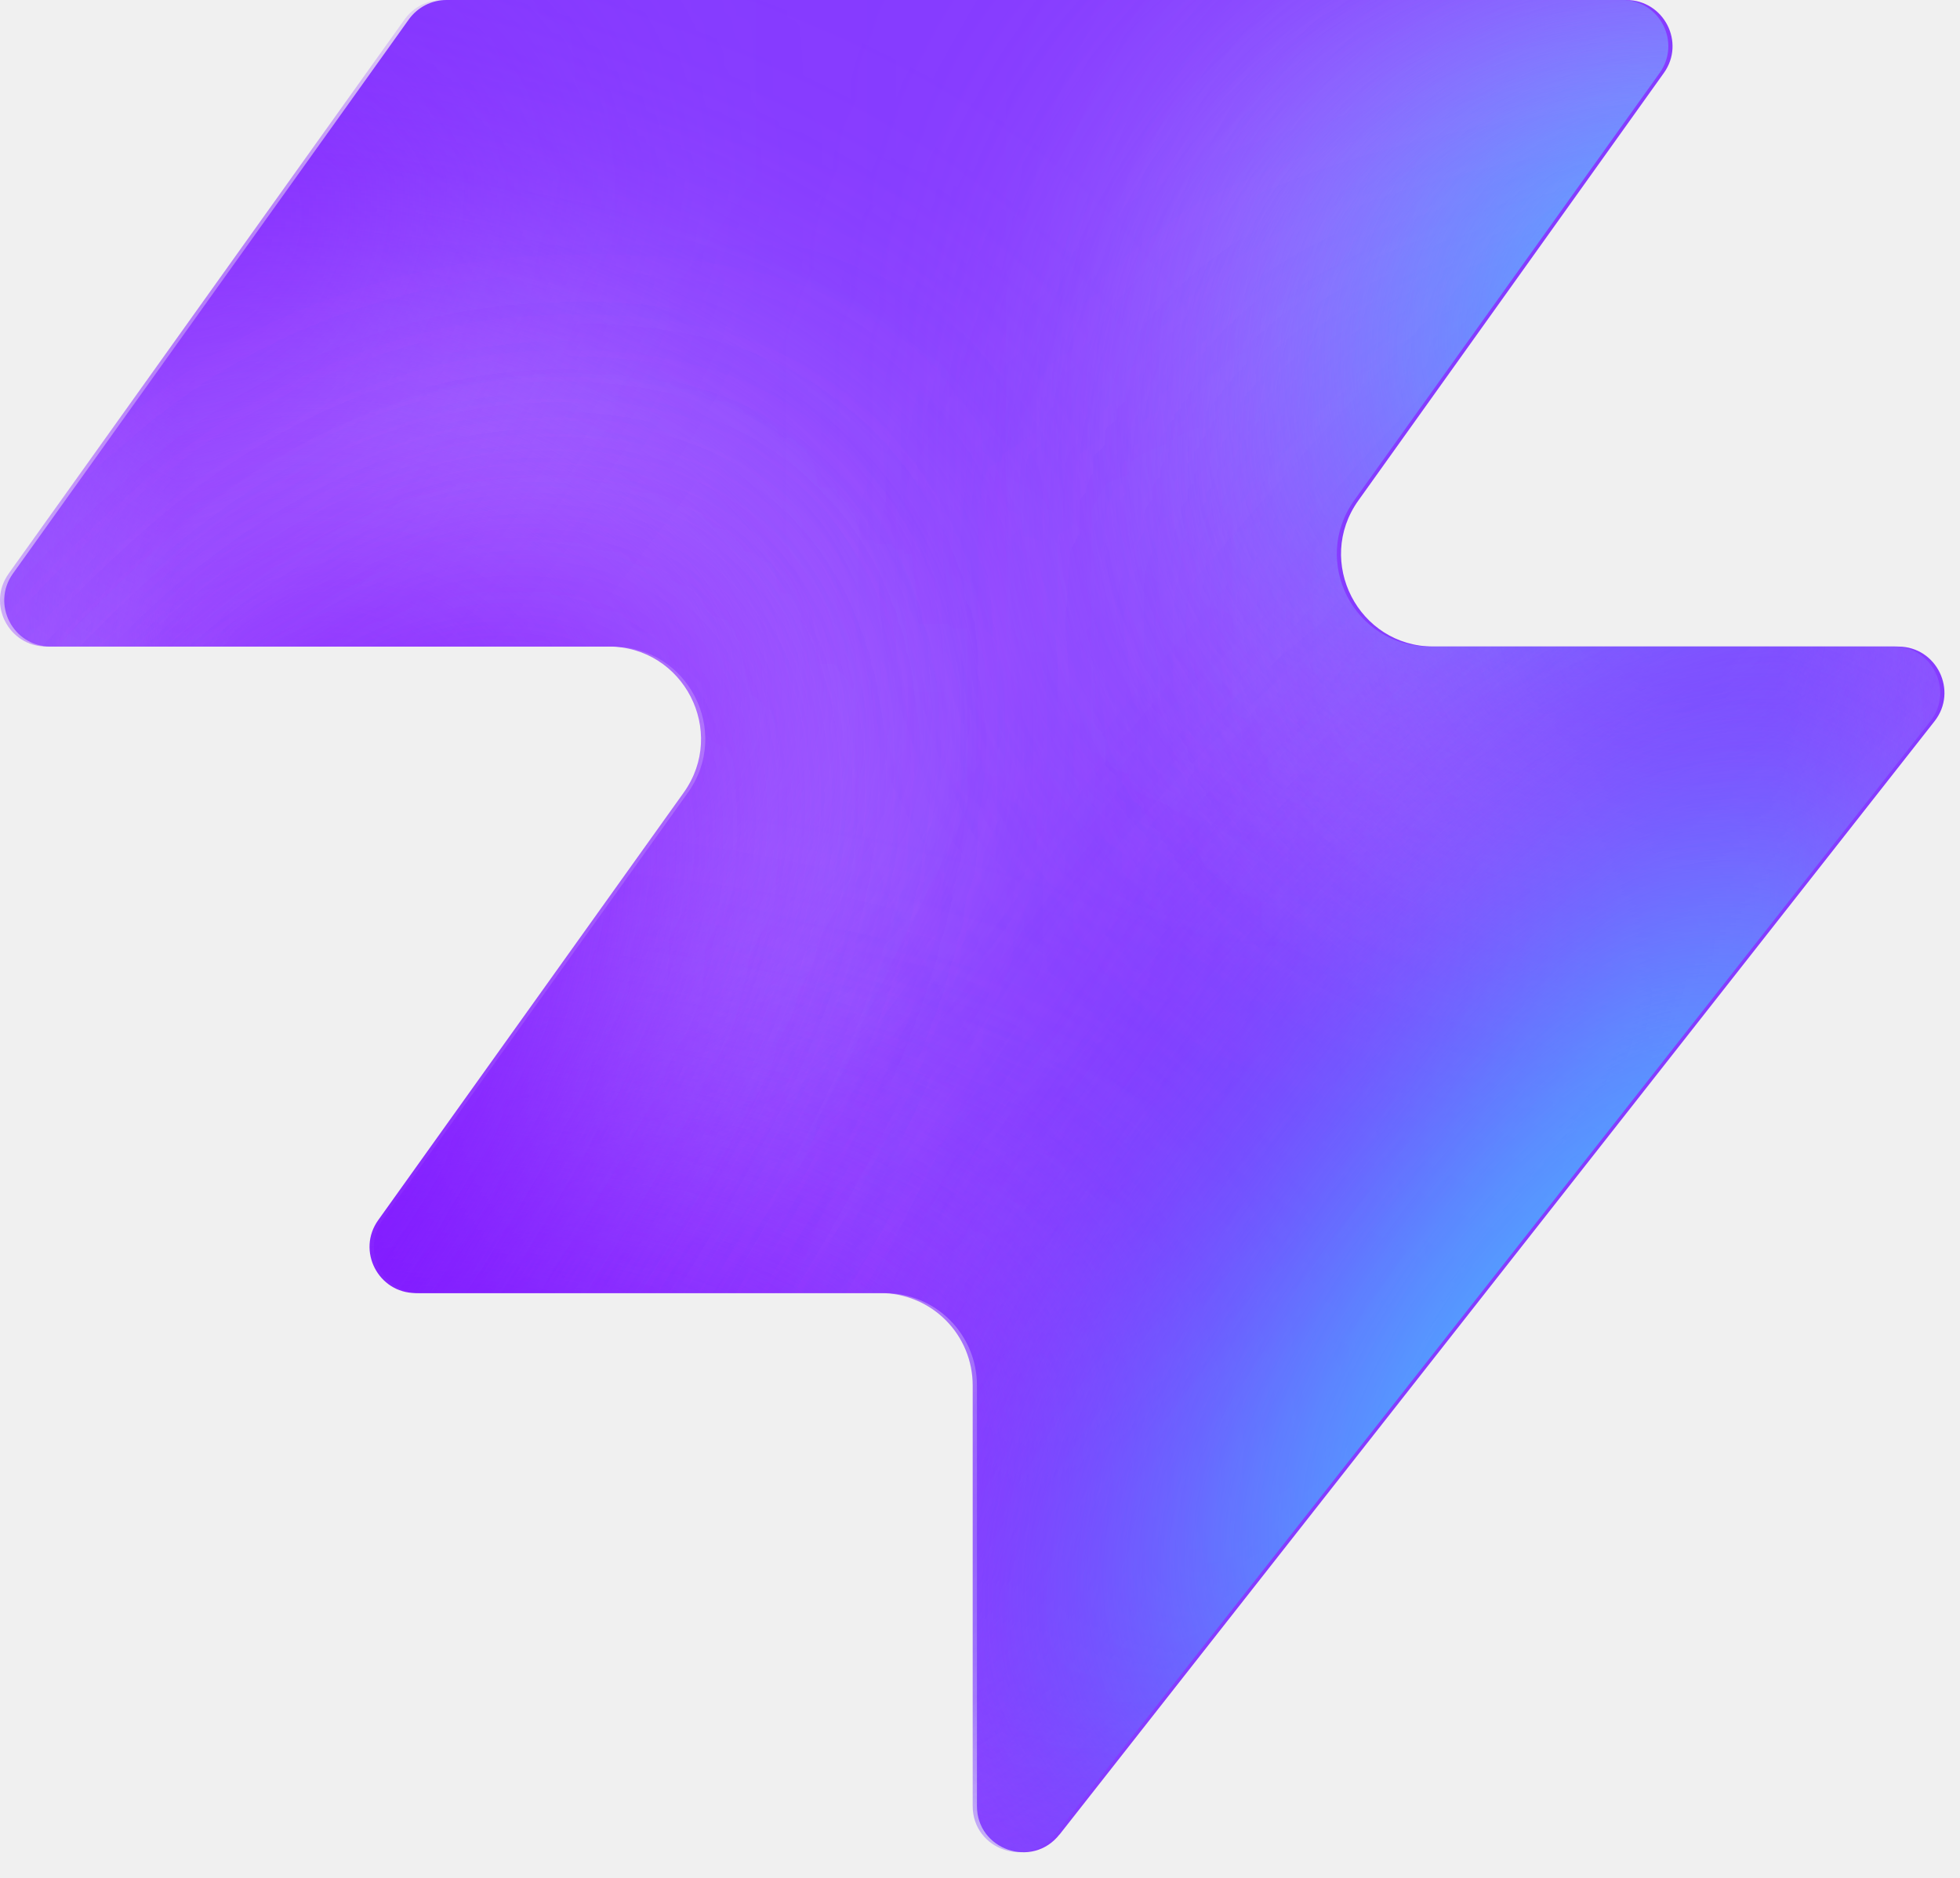
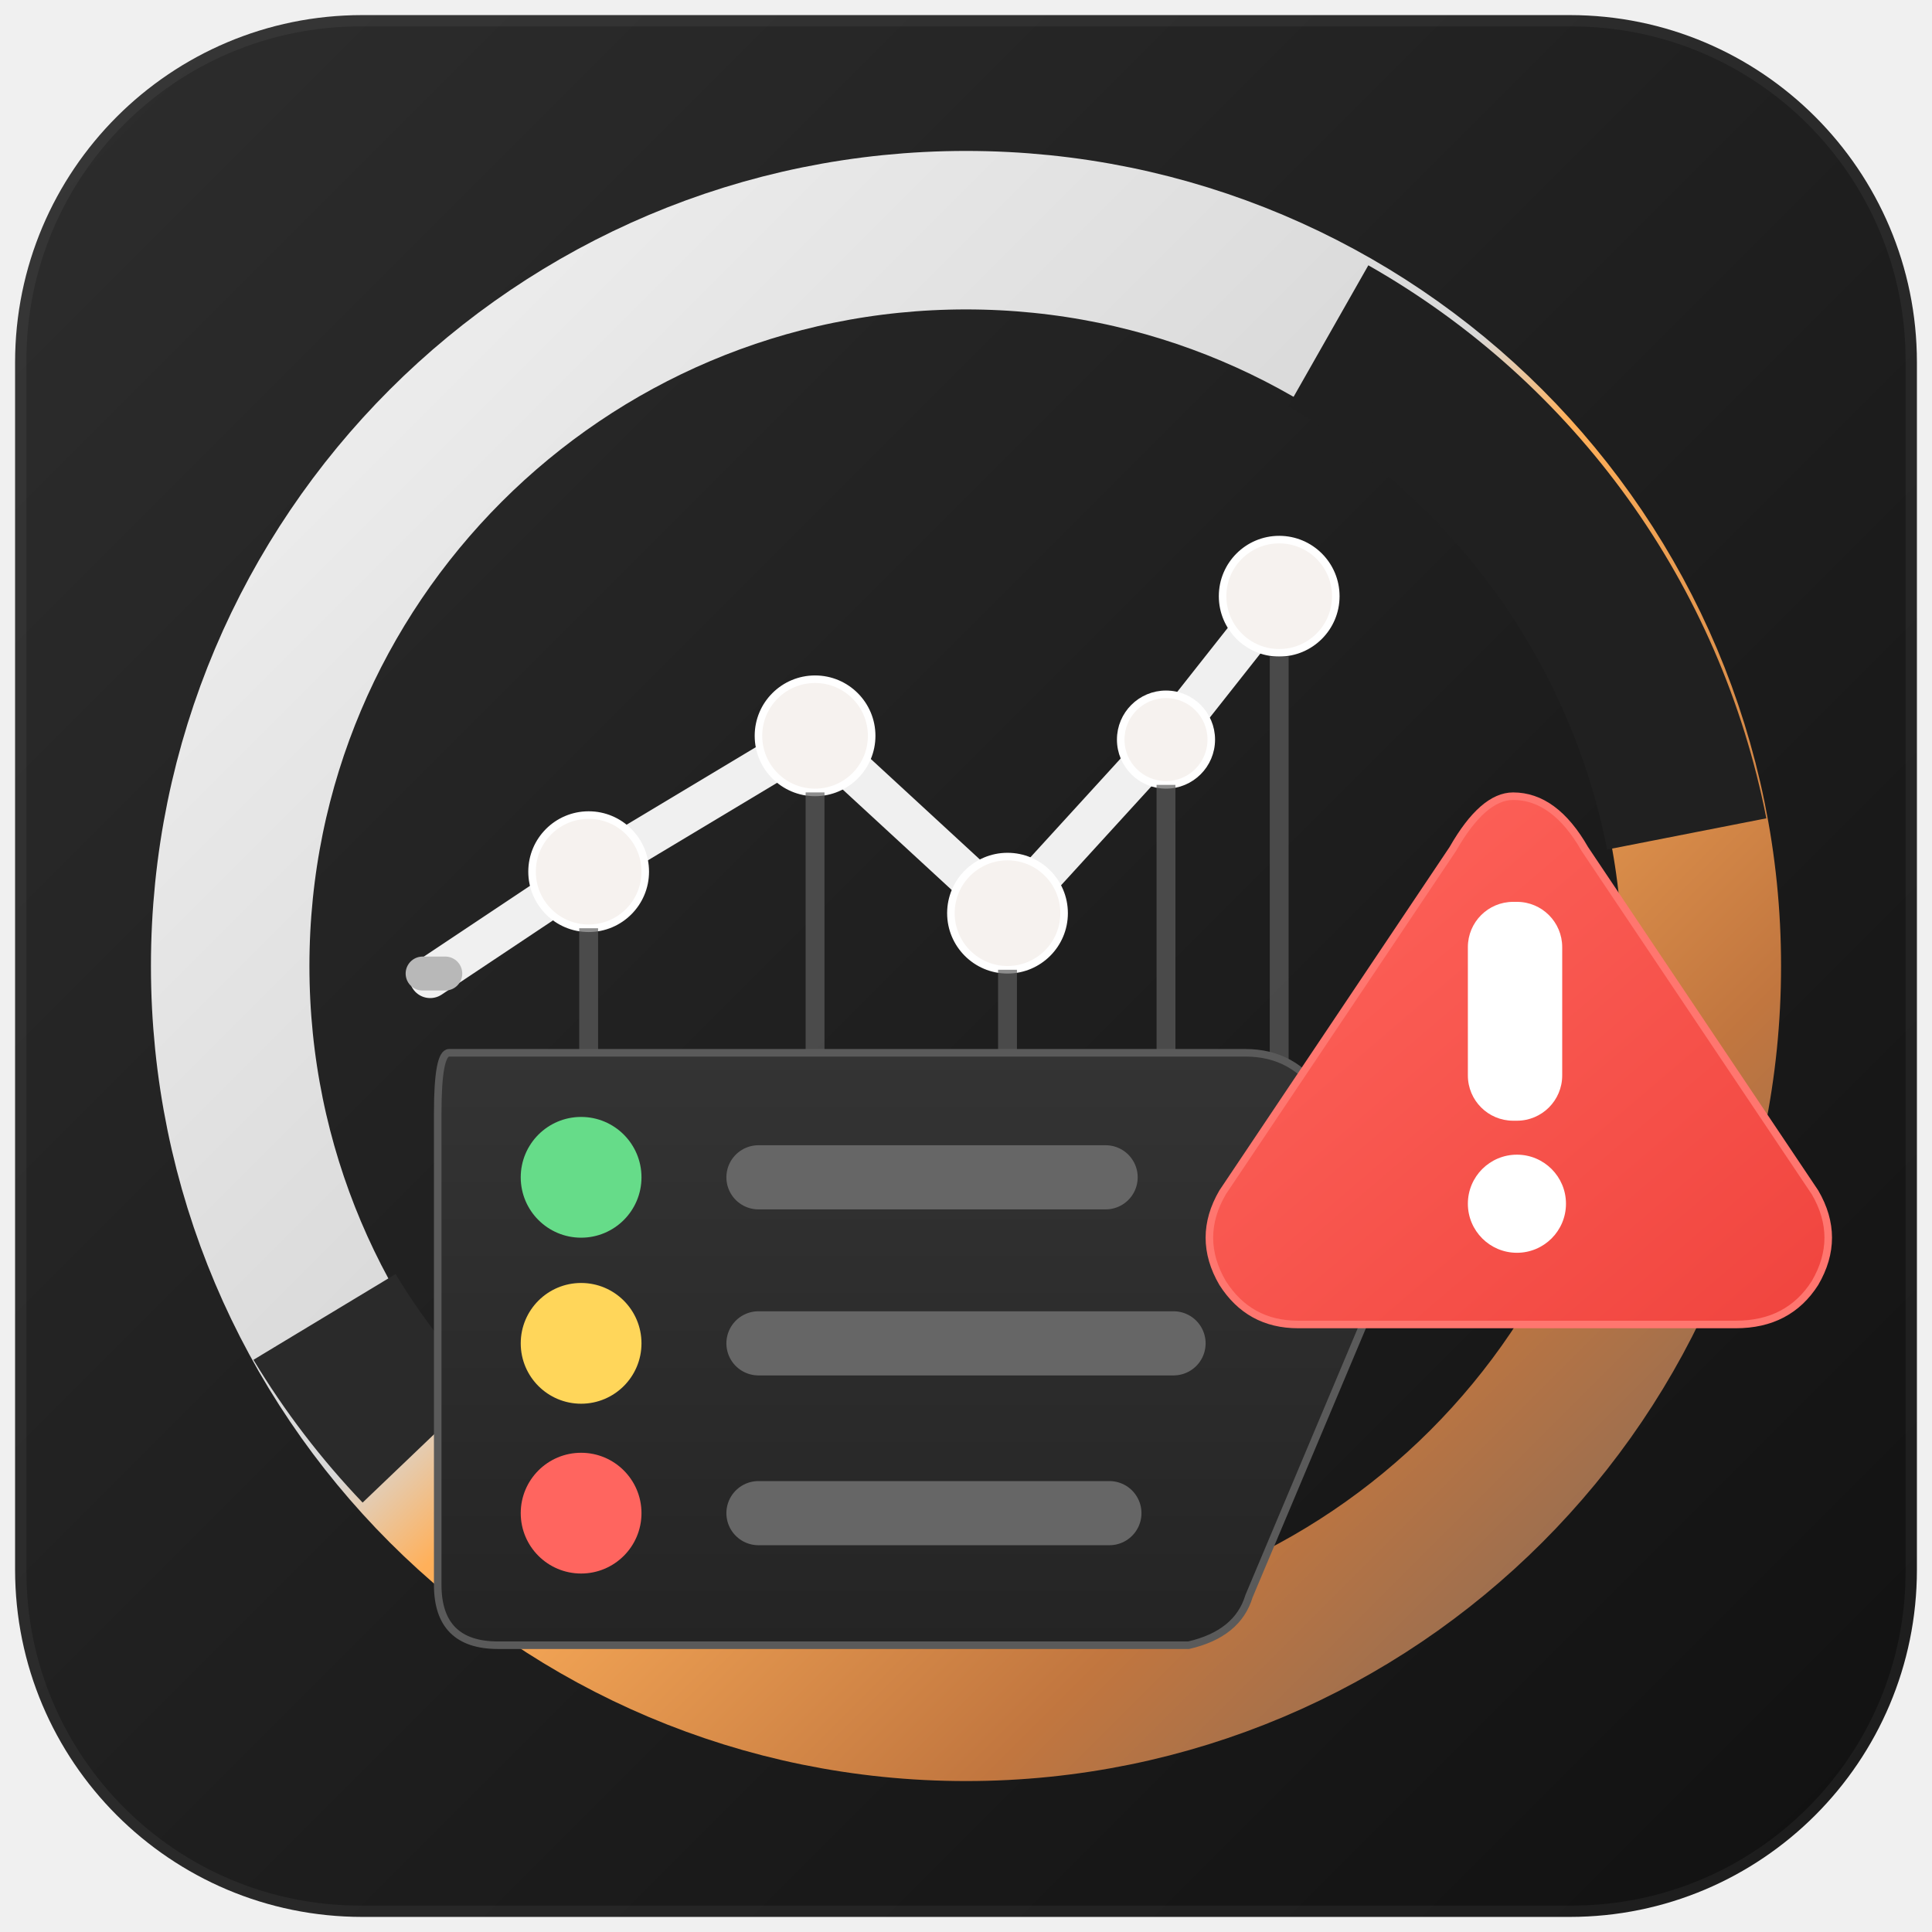
- <svg xmlns="http://www.w3.org/2000/svg" width="48" height="46" fill="none" viewBox="0 0 48 46">
-   <path fill="#863bff" d="M25.946 44.938c-.664.845-2.021.375-2.021-.698V33.937a2.26 2.26 0 0 0-2.262-2.262H10.287c-.92 0-1.456-1.04-.92-1.788l7.48-10.471c1.07-1.497 0-3.578-1.842-3.578H1.237c-.92 0-1.456-1.04-.92-1.788L10.013.474c.214-.297.556-.474.92-.474h28.894c.92 0 1.456 1.04.92 1.788l-7.48 10.471c-1.07 1.498 0 3.579 1.842 3.579h11.377c.943 0 1.473 1.088.89 1.83L25.947 44.94z" style="fill:#863bff;fill:color(display-p3 .525 .23 1);fill-opacity:1" />
-   <mask id="a" width="48" height="46" x="0" y="0" maskUnits="userSpaceOnUse" style="mask-type:alpha">
-     <path fill="#000" d="M25.842 44.938c-.664.844-2.021.375-2.021-.698V33.937a2.26 2.26 0 0 0-2.262-2.262H10.183c-.92 0-1.456-1.04-.92-1.788l7.48-10.471c1.07-1.498 0-3.579-1.842-3.579H1.133c-.92 0-1.456-1.04-.92-1.787L9.91.473c.214-.297.556-.474.92-.474h28.894c.92 0 1.456 1.04.92 1.788l-7.48 10.471c-1.07 1.498 0 3.578 1.842 3.578h11.377c.943 0 1.473 1.088.89 1.832L25.843 44.94z" style="fill:#000;fill-opacity:1" />
-   </mask>
-   <g mask="url(#a)">
-     <g filter="url(#b)">
-       <ellipse cx="5.508" cy="14.704" fill="#ede6ff" rx="5.508" ry="14.704" style="fill:#ede6ff;fill:color(display-p3 .927 .903 1);fill-opacity:1" transform="matrix(.00324 1 1 -.00324 -4.47 31.516)" />
+ <svg xmlns="http://www.w3.org/2000/svg" width="512" height="512" viewBox="0 0 512 512" role="img" aria-labelledby="title desc">
+   <defs>
+     <linearGradient id="bg" x1="0" y1="0" x2="1" y2="1">
+       <stop offset="0" stop-color="#2d2d2d" />
+       <stop offset="1" stop-color="#111111" />
+     </linearGradient>
+     <linearGradient id="ring" x1="0" y1="0" x2="1" y2="1">
+       <stop offset="0" stop-color="#f2f2f2" />
+       <stop offset="0.46" stop-color="#d8d8d8" />
+       <stop offset="0.52" stop-color="#ffb05a" />
+       <stop offset="0.78" stop-color="#c1763f" />
+       <stop offset="1" stop-color="#7b685e" />
+     </linearGradient>
+     <linearGradient id="panel" x1="0" y1="0" x2="0" y2="1">
+       <stop offset="0" stop-color="#343434" />
+       <stop offset="1" stop-color="#242424" />
+     </linearGradient>
+     <linearGradient id="warn" x1="0" y1="0" x2="1" y2="1">
+       <stop offset="0" stop-color="#ff665d" />
+       <stop offset="1" stop-color="#f0443e" />
+     </linearGradient>
+   </defs>
+   <rect x="4" y="4" width="504" height="504" rx="92" fill="url(#bg)" />
+   <circle cx="256" cy="256" r="195" fill="none" stroke="url(#ring)" stroke-width="42" stroke-linecap="butt" />
+   <path d="M 352 89 A 195 195 0 0 1 447 221" fill="none" stroke="#202020" stroke-width="43" />
+   <path d="M 112 383 A 195 195 0 0 1 86 349" fill="none" stroke="#2a2a2a" stroke-width="44" />
+   <g transform="translate(0,-2)">
+     <path d="M114 261 L156 233 L216 197 L267 244 L309 198 L339 160" fill="none" stroke="#f0f0f0" stroke-width="11" stroke-linecap="round" stroke-linejoin="round" />
+     <g fill="#f6f2ef" stroke="#ffffff" stroke-width="2">
+       <circle cx="156" cy="233" r="15" />
+       <circle cx="216" cy="197" r="15" />
+       <circle cx="267" cy="244" r="15" />
+       <circle cx="309" cy="198" r="12" />
+       <circle cx="339" cy="160" r="15" />
    </g>
-     <g filter="url(#c)">
-       <ellipse cx="10.399" cy="29.851" fill="#ede6ff" rx="10.399" ry="29.851" style="fill:#ede6ff;fill:color(display-p3 .927 .903 1);fill-opacity:1" transform="matrix(.00324 1 1 -.00324 -39.328 7.883)" />
+     <g stroke="#5c5c5c" stroke-width="5" opacity=".7">
+       <line x1="156" y1="248" x2="156" y2="287" />
+       <line x1="216" y1="212" x2="216" y2="287" />
+       <line x1="267" y1="259" x2="267" y2="287" />
+       <line x1="309" y1="210" x2="309" y2="287" />
+       <line x1="339" y1="176" x2="339" y2="287" />
    </g>
-     <g filter="url(#d)">
-       <ellipse cx="5.508" cy="30.487" fill="#7e14ff" rx="5.508" ry="30.487" style="fill:#7e14ff;fill:color(display-p3 .492 .077 1);fill-opacity:1" transform="rotate(89.814 -25.913 -14.639)scale(1 -1)" />
-     </g>
-     <g filter="url(#e)">
-       <ellipse cx="5.508" cy="30.599" fill="#7e14ff" rx="5.508" ry="30.599" style="fill:#7e14ff;fill:color(display-p3 .492 .077 1);fill-opacity:1" transform="rotate(89.814 -32.644 -3.334)scale(1 -1)" />
-     </g>
-     <g filter="url(#f)">
-       <ellipse cx="5.508" cy="30.599" fill="#7e14ff" rx="5.508" ry="30.599" style="fill:#7e14ff;fill:color(display-p3 .492 .077 1);fill-opacity:1" transform="matrix(.00324 1 1 -.00324 -34.34 30.47)" />
-     </g>
-     <g filter="url(#g)">
-       <ellipse cx="14.072" cy="22.078" fill="#ede6ff" rx="14.072" ry="22.078" style="fill:#ede6ff;fill:color(display-p3 .927 .903 1);fill-opacity:1" transform="rotate(93.35 24.506 48.493)scale(-1 1)" />
-     </g>
-     <g filter="url(#h)">
-       <ellipse cx="3.47" cy="21.501" fill="#7e14ff" rx="3.47" ry="21.501" style="fill:#7e14ff;fill:color(display-p3 .492 .077 1);fill-opacity:1" transform="rotate(89.009 28.708 47.59)scale(-1 1)" />
-     </g>
-     <g filter="url(#i)">
-       <ellipse cx="3.47" cy="21.501" fill="#7e14ff" rx="3.47" ry="21.501" style="fill:#7e14ff;fill:color(display-p3 .492 .077 1);fill-opacity:1" transform="rotate(89.009 28.708 47.59)scale(-1 1)" />
-     </g>
-     <g filter="url(#j)">
-       <ellipse cx=".387" cy="8.972" fill="#7e14ff" rx="4.407" ry="29.108" style="fill:#7e14ff;fill:color(display-p3 .492 .077 1);fill-opacity:1" transform="rotate(39.51 .387 8.972)" />
-     </g>
-     <g filter="url(#k)">
-       <ellipse cx="47.523" cy="-6.092" fill="#7e14ff" rx="4.407" ry="29.108" style="fill:#7e14ff;fill:color(display-p3 .492 .077 1);fill-opacity:1" transform="rotate(37.892 47.523 -6.092)" />
-     </g>
-     <g filter="url(#l)">
-       <ellipse cx="41.412" cy="6.333" fill="#47bfff" rx="5.971" ry="9.665" style="fill:#47bfff;fill:color(display-p3 .28 .748 1);fill-opacity:1" transform="rotate(37.892 41.412 6.333)" />
-     </g>
-     <g filter="url(#m)">
-       <ellipse cx="-1.879" cy="38.332" fill="#7e14ff" rx="4.407" ry="29.108" style="fill:#7e14ff;fill:color(display-p3 .492 .077 1);fill-opacity:1" transform="rotate(37.892 -1.88 38.332)" />
-     </g>
-     <g filter="url(#n)">
-       <ellipse cx="-1.879" cy="38.332" fill="#7e14ff" rx="4.407" ry="29.108" style="fill:#7e14ff;fill:color(display-p3 .492 .077 1);fill-opacity:1" transform="rotate(37.892 -1.88 38.332)" />
-     </g>
-     <g filter="url(#o)">
-       <ellipse cx="35.651" cy="29.907" fill="#7e14ff" rx="4.407" ry="29.108" style="fill:#7e14ff;fill:color(display-p3 .492 .077 1);fill-opacity:1" transform="rotate(37.892 35.651 29.907)" />
-     </g>
-     <g filter="url(#p)">
-       <ellipse cx="38.418" cy="32.4" fill="#47bfff" rx="5.971" ry="15.297" style="fill:#47bfff;fill:color(display-p3 .28 .748 1);fill-opacity:1" transform="rotate(37.892 38.418 32.4)" />
+     <line x1="112" y1="260" x2="118" y2="260" stroke="#b8b8b8" stroke-width="9" stroke-linecap="round" />
+   </g>
+   <g>
+     <path d="M119 279 H330 Q343 279 350 290 L371 328 L331 423 Q328 433 315 436 H132 Q116 436 116 420 V295 Q116 279 119 279 Z" fill="url(#panel)" stroke="#5a5a5a" stroke-width="2" />
+     <circle cx="154" cy="312" r="16" fill="#66dc89" />
+     <circle cx="154" cy="356" r="16" fill="#ffd65a" />
+     <circle cx="154" cy="401" r="16" fill="#ff655f" />
+     <g stroke="#666" stroke-width="17" stroke-linecap="round">
+       <line x1="201" y1="312" x2="293" y2="312" />
+       <line x1="201" y1="356" x2="311" y2="356" />
+       <line x1="201" y1="401" x2="294" y2="401" />
    </g>
  </g>
-   <defs>
-     <filter id="b" width="60.045" height="41.654" x="-19.77" y="16.149" color-interpolation-filters="sRGB" filterUnits="userSpaceOnUse">
-       <feFlood flood-opacity="0" result="BackgroundImageFix" />
-       <feBlend in="SourceGraphic" in2="BackgroundImageFix" result="shape" />
-       <feGaussianBlur result="effect1_foregroundBlur_2002_17158" stdDeviation="7.659" />
-     </filter>
-     <filter id="c" width="90.34" height="51.437" x="-54.613" y="-7.533" color-interpolation-filters="sRGB" filterUnits="userSpaceOnUse">
-       <feFlood flood-opacity="0" result="BackgroundImageFix" />
-       <feBlend in="SourceGraphic" in2="BackgroundImageFix" result="shape" />
-       <feGaussianBlur result="effect1_foregroundBlur_2002_17158" stdDeviation="7.659" />
-     </filter>
-     <filter id="d" width="79.355" height="29.4" x="-49.64" y="2.03" color-interpolation-filters="sRGB" filterUnits="userSpaceOnUse">
-       <feFlood flood-opacity="0" result="BackgroundImageFix" />
-       <feBlend in="SourceGraphic" in2="BackgroundImageFix" result="shape" />
-       <feGaussianBlur result="effect1_foregroundBlur_2002_17158" stdDeviation="4.596" />
-     </filter>
-     <filter id="e" width="79.579" height="29.4" x="-45.045" y="20.029" color-interpolation-filters="sRGB" filterUnits="userSpaceOnUse">
-       <feFlood flood-opacity="0" result="BackgroundImageFix" />
-       <feBlend in="SourceGraphic" in2="BackgroundImageFix" result="shape" />
-       <feGaussianBlur result="effect1_foregroundBlur_2002_17158" stdDeviation="4.596" />
-     </filter>
-     <filter id="f" width="79.579" height="29.4" x="-43.513" y="21.178" color-interpolation-filters="sRGB" filterUnits="userSpaceOnUse">
-       <feFlood flood-opacity="0" result="BackgroundImageFix" />
-       <feBlend in="SourceGraphic" in2="BackgroundImageFix" result="shape" />
-       <feGaussianBlur result="effect1_foregroundBlur_2002_17158" stdDeviation="4.596" />
-     </filter>
-     <filter id="g" width="74.749" height="58.852" x="15.756" y="-17.901" color-interpolation-filters="sRGB" filterUnits="userSpaceOnUse">
-       <feFlood flood-opacity="0" result="BackgroundImageFix" />
-       <feBlend in="SourceGraphic" in2="BackgroundImageFix" result="shape" />
-       <feGaussianBlur result="effect1_foregroundBlur_2002_17158" stdDeviation="7.659" />
-     </filter>
-     <filter id="h" width="61.377" height="25.362" x="23.548" y="2.284" color-interpolation-filters="sRGB" filterUnits="userSpaceOnUse">
-       <feFlood flood-opacity="0" result="BackgroundImageFix" />
-       <feBlend in="SourceGraphic" in2="BackgroundImageFix" result="shape" />
-       <feGaussianBlur result="effect1_foregroundBlur_2002_17158" stdDeviation="4.596" />
-     </filter>
-     <filter id="i" width="61.377" height="25.362" x="23.548" y="2.284" color-interpolation-filters="sRGB" filterUnits="userSpaceOnUse">
-       <feFlood flood-opacity="0" result="BackgroundImageFix" />
-       <feBlend in="SourceGraphic" in2="BackgroundImageFix" result="shape" />
-       <feGaussianBlur result="effect1_foregroundBlur_2002_17158" stdDeviation="4.596" />
-     </filter>
-     <filter id="j" width="56.045" height="63.649" x="-27.636" y="-22.853" color-interpolation-filters="sRGB" filterUnits="userSpaceOnUse">
-       <feFlood flood-opacity="0" result="BackgroundImageFix" />
-       <feBlend in="SourceGraphic" in2="BackgroundImageFix" result="shape" />
-       <feGaussianBlur result="effect1_foregroundBlur_2002_17158" stdDeviation="4.596" />
-     </filter>
-     <filter id="k" width="54.814" height="64.646" x="20.116" y="-38.415" color-interpolation-filters="sRGB" filterUnits="userSpaceOnUse">
-       <feFlood flood-opacity="0" result="BackgroundImageFix" />
-       <feBlend in="SourceGraphic" in2="BackgroundImageFix" result="shape" />
-       <feGaussianBlur result="effect1_foregroundBlur_2002_17158" stdDeviation="4.596" />
-     </filter>
-     <filter id="l" width="33.541" height="35.313" x="24.641" y="-11.323" color-interpolation-filters="sRGB" filterUnits="userSpaceOnUse">
-       <feFlood flood-opacity="0" result="BackgroundImageFix" />
-       <feBlend in="SourceGraphic" in2="BackgroundImageFix" result="shape" />
-       <feGaussianBlur result="effect1_foregroundBlur_2002_17158" stdDeviation="4.596" />
-     </filter>
-     <filter id="m" width="54.814" height="64.646" x="-29.286" y="6.009" color-interpolation-filters="sRGB" filterUnits="userSpaceOnUse">
-       <feFlood flood-opacity="0" result="BackgroundImageFix" />
-       <feBlend in="SourceGraphic" in2="BackgroundImageFix" result="shape" />
-       <feGaussianBlur result="effect1_foregroundBlur_2002_17158" stdDeviation="4.596" />
-     </filter>
-     <filter id="n" width="54.814" height="64.646" x="-29.286" y="6.009" color-interpolation-filters="sRGB" filterUnits="userSpaceOnUse">
-       <feFlood flood-opacity="0" result="BackgroundImageFix" />
-       <feBlend in="SourceGraphic" in2="BackgroundImageFix" result="shape" />
-       <feGaussianBlur result="effect1_foregroundBlur_2002_17158" stdDeviation="4.596" />
-     </filter>
-     <filter id="o" width="54.814" height="64.646" x="8.244" y="-2.416" color-interpolation-filters="sRGB" filterUnits="userSpaceOnUse">
-       <feFlood flood-opacity="0" result="BackgroundImageFix" />
-       <feBlend in="SourceGraphic" in2="BackgroundImageFix" result="shape" />
-       <feGaussianBlur result="effect1_foregroundBlur_2002_17158" stdDeviation="4.596" />
-     </filter>
-     <filter id="p" width="39.409" height="43.623" x="18.713" y="10.588" color-interpolation-filters="sRGB" filterUnits="userSpaceOnUse">
-       <feFlood flood-opacity="0" result="BackgroundImageFix" />
-       <feBlend in="SourceGraphic" in2="BackgroundImageFix" result="shape" />
-       <feGaussianBlur result="effect1_foregroundBlur_2002_17158" stdDeviation="4.596" />
-     </filter>
-   </defs>
+   <g>
+     <path d="M401 211 Q412 211 420 225 L481 316 Q488 328 481 340 Q474 351 460 351 H344 Q331 351 324 340 Q317 328 324 316 L385 225 Q393 211 401 211 Z" fill="url(#warn)" stroke="#ff766f" stroke-width="2" />
+     <rect x="389" y="239" width="25" height="58" rx="12" fill="#fff" />
+     <circle cx="402" cy="319" r="13" fill="#fff" />
+   </g>
+   <rect x="5.5" y="5.5" width="501" height="501" rx="90" fill="none" stroke="#ffffff" stroke-opacity=".05" stroke-width="3" />
</svg>
